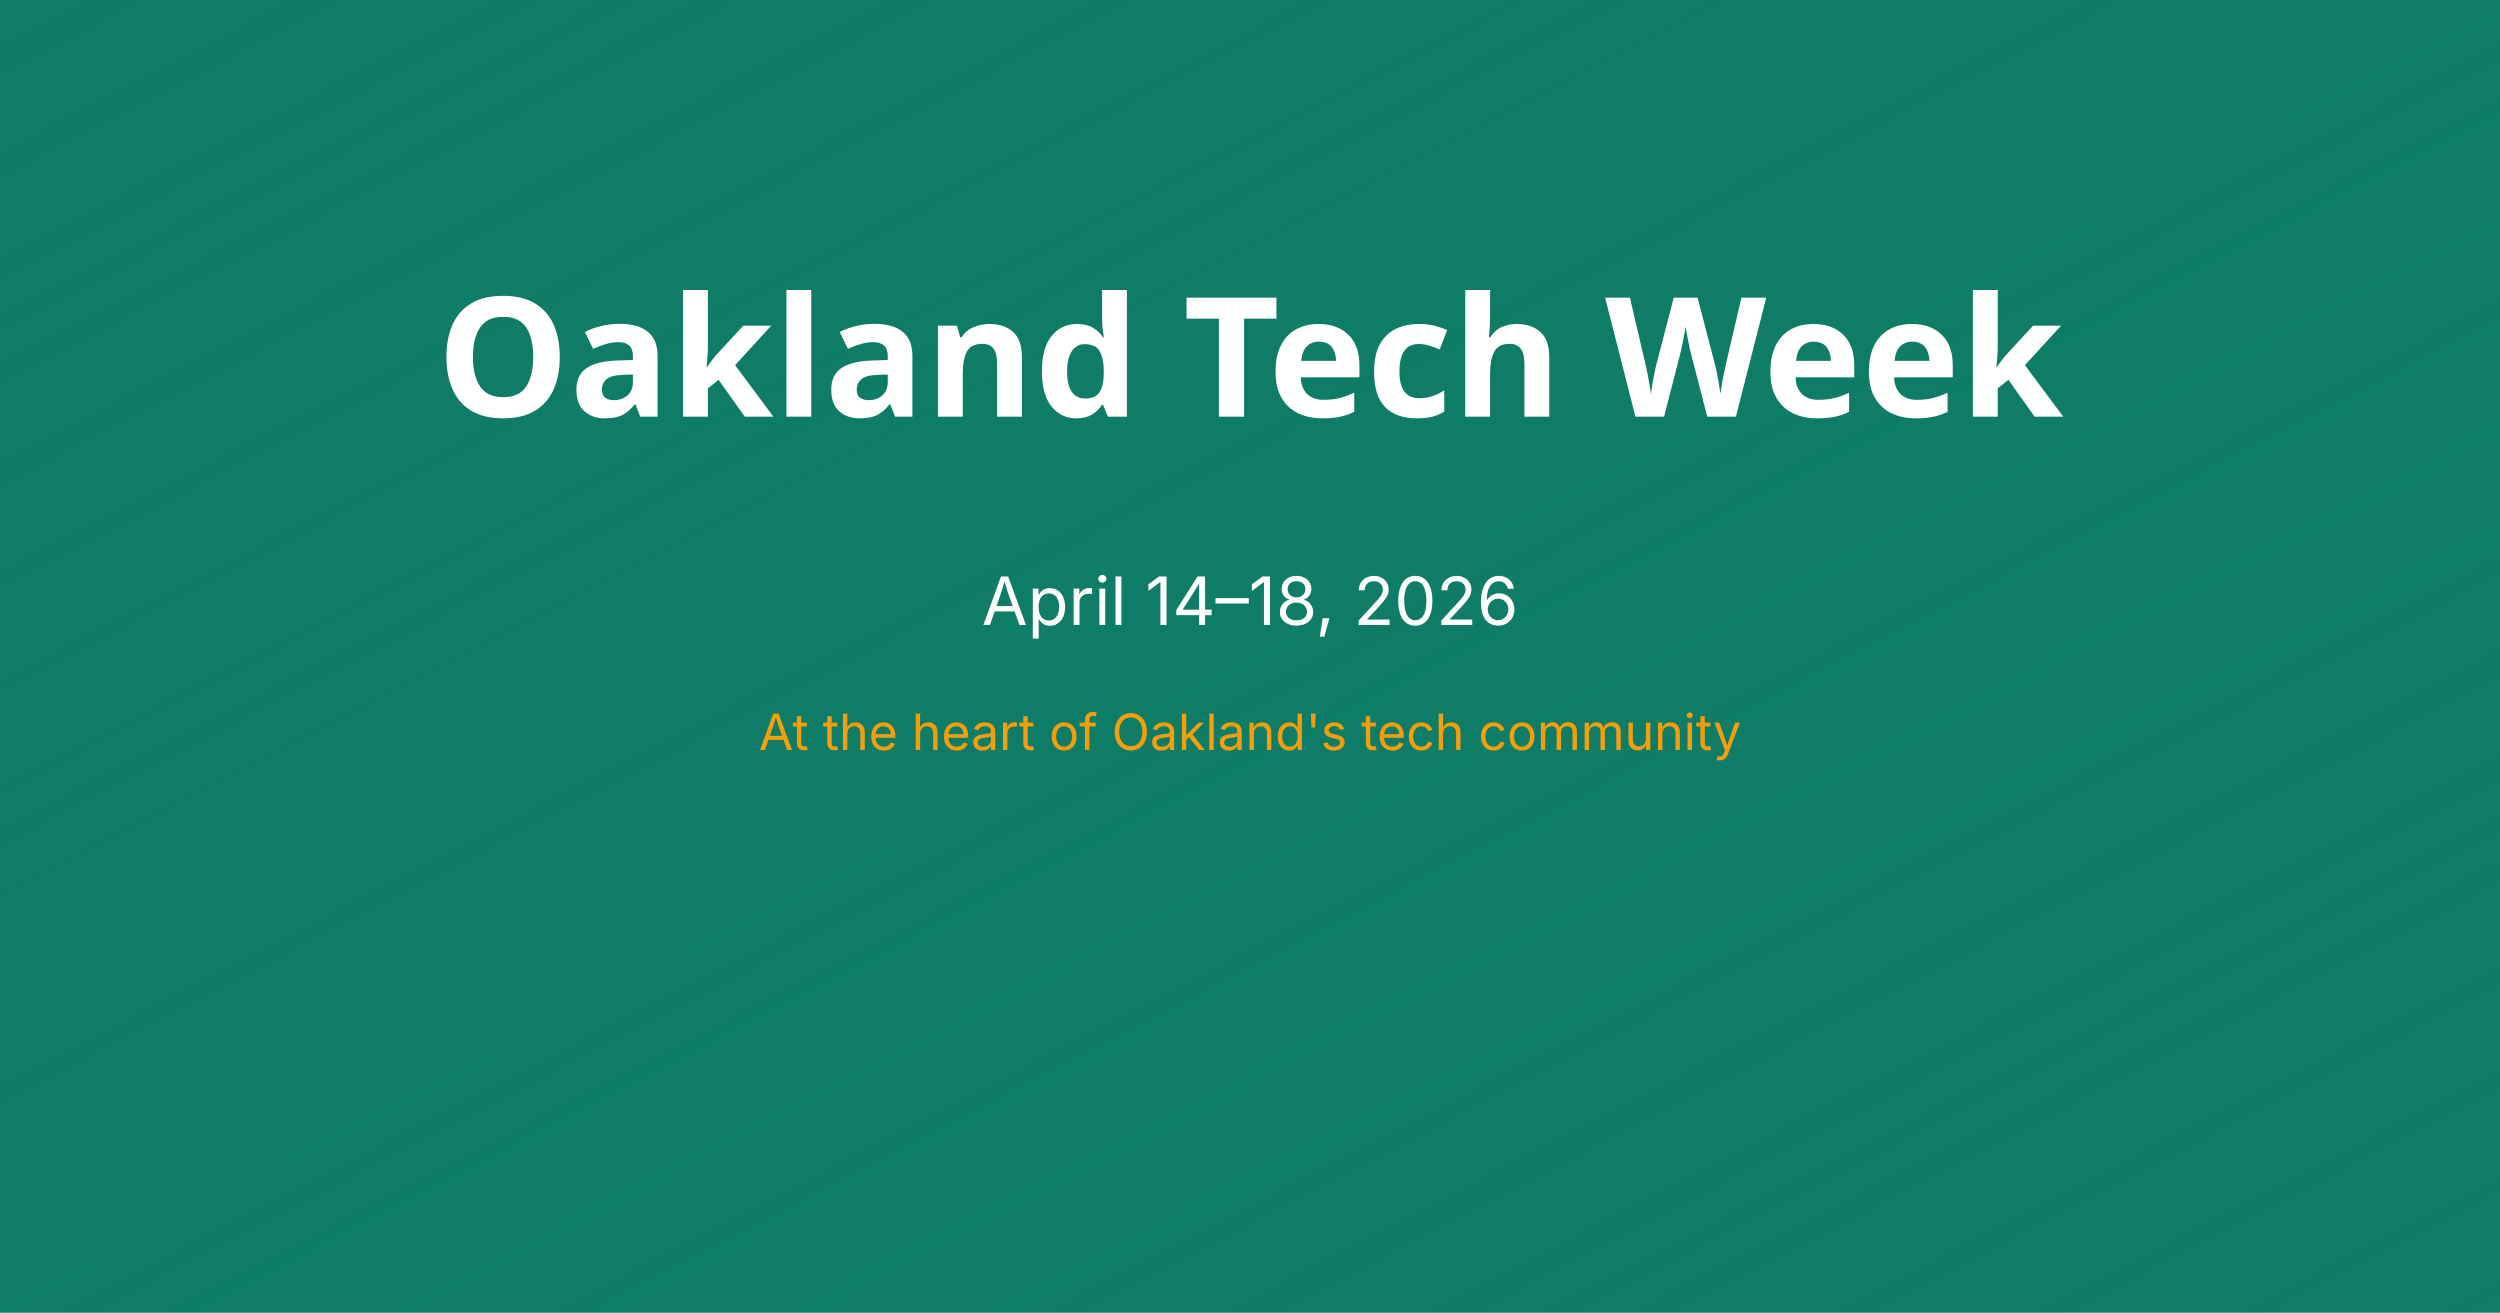
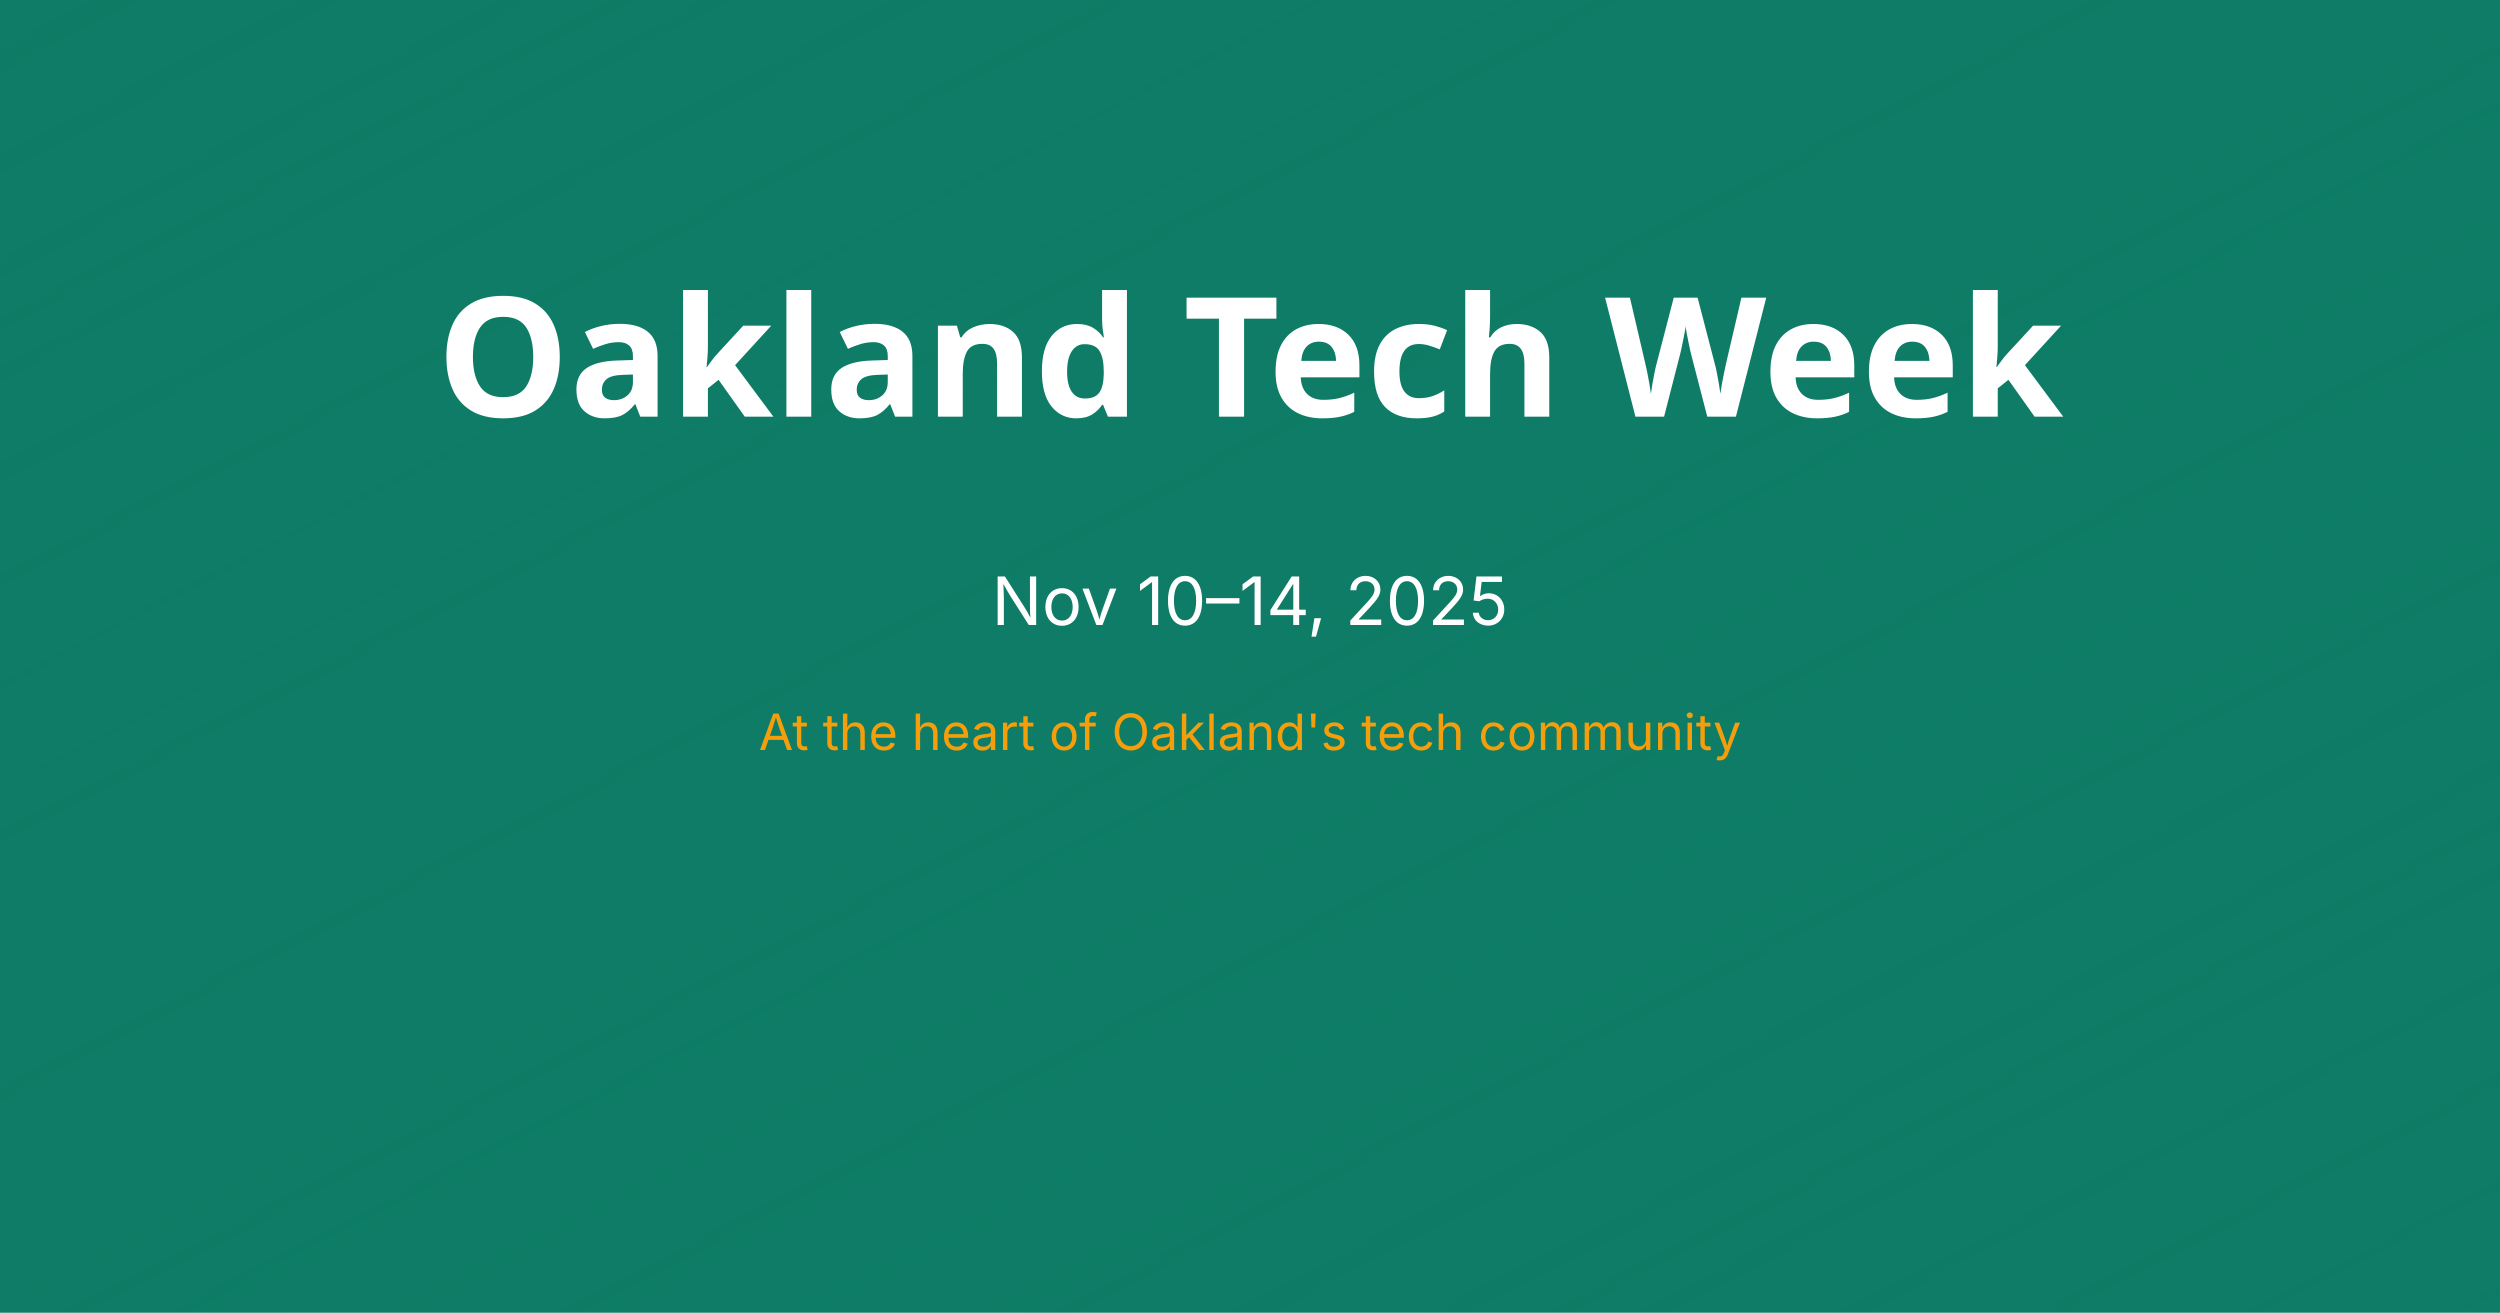
<svg xmlns="http://www.w3.org/2000/svg" width="1200" height="630" viewBox="0 0 1200 630" fill="none">
  <rect width="1200" height="630" fill="#0E7C66" />
  <rect x="0" y="0" width="1200" height="630" fill="url(#gradient)" />
  <text x="600" y="200" font-family="Space Grotesk, sans-serif" font-size="80" font-weight="700" fill="white" text-anchor="middle">Oakland Tech Week</text>
-   <text x="600" y="300" font-family="Inter, sans-serif" font-size="32" font-weight="400" fill="#FFFFFF" text-anchor="middle">April 14–18, 2026</text>
+   <text x="600" y="300" font-family="Inter, sans-serif" font-size="32" font-weight="400" fill="#FFFFFF" text-anchor="middle">Nov 10–14, 2025</text>
  <text x="600" y="360" font-family="Inter, sans-serif" font-size="24" font-weight="400" fill="#F59E0B" text-anchor="middle">At the heart of Oakland's tech community</text>
  <defs>
    <linearGradient id="gradient" x1="0%" y1="0%" x2="100%" y2="100%">
      <stop offset="0%" stop-color="#0E7C66" />
      <stop offset="100%" stop-color="#0E7C66" stop-opacity="0.8" />
    </linearGradient>
  </defs>
</svg>
